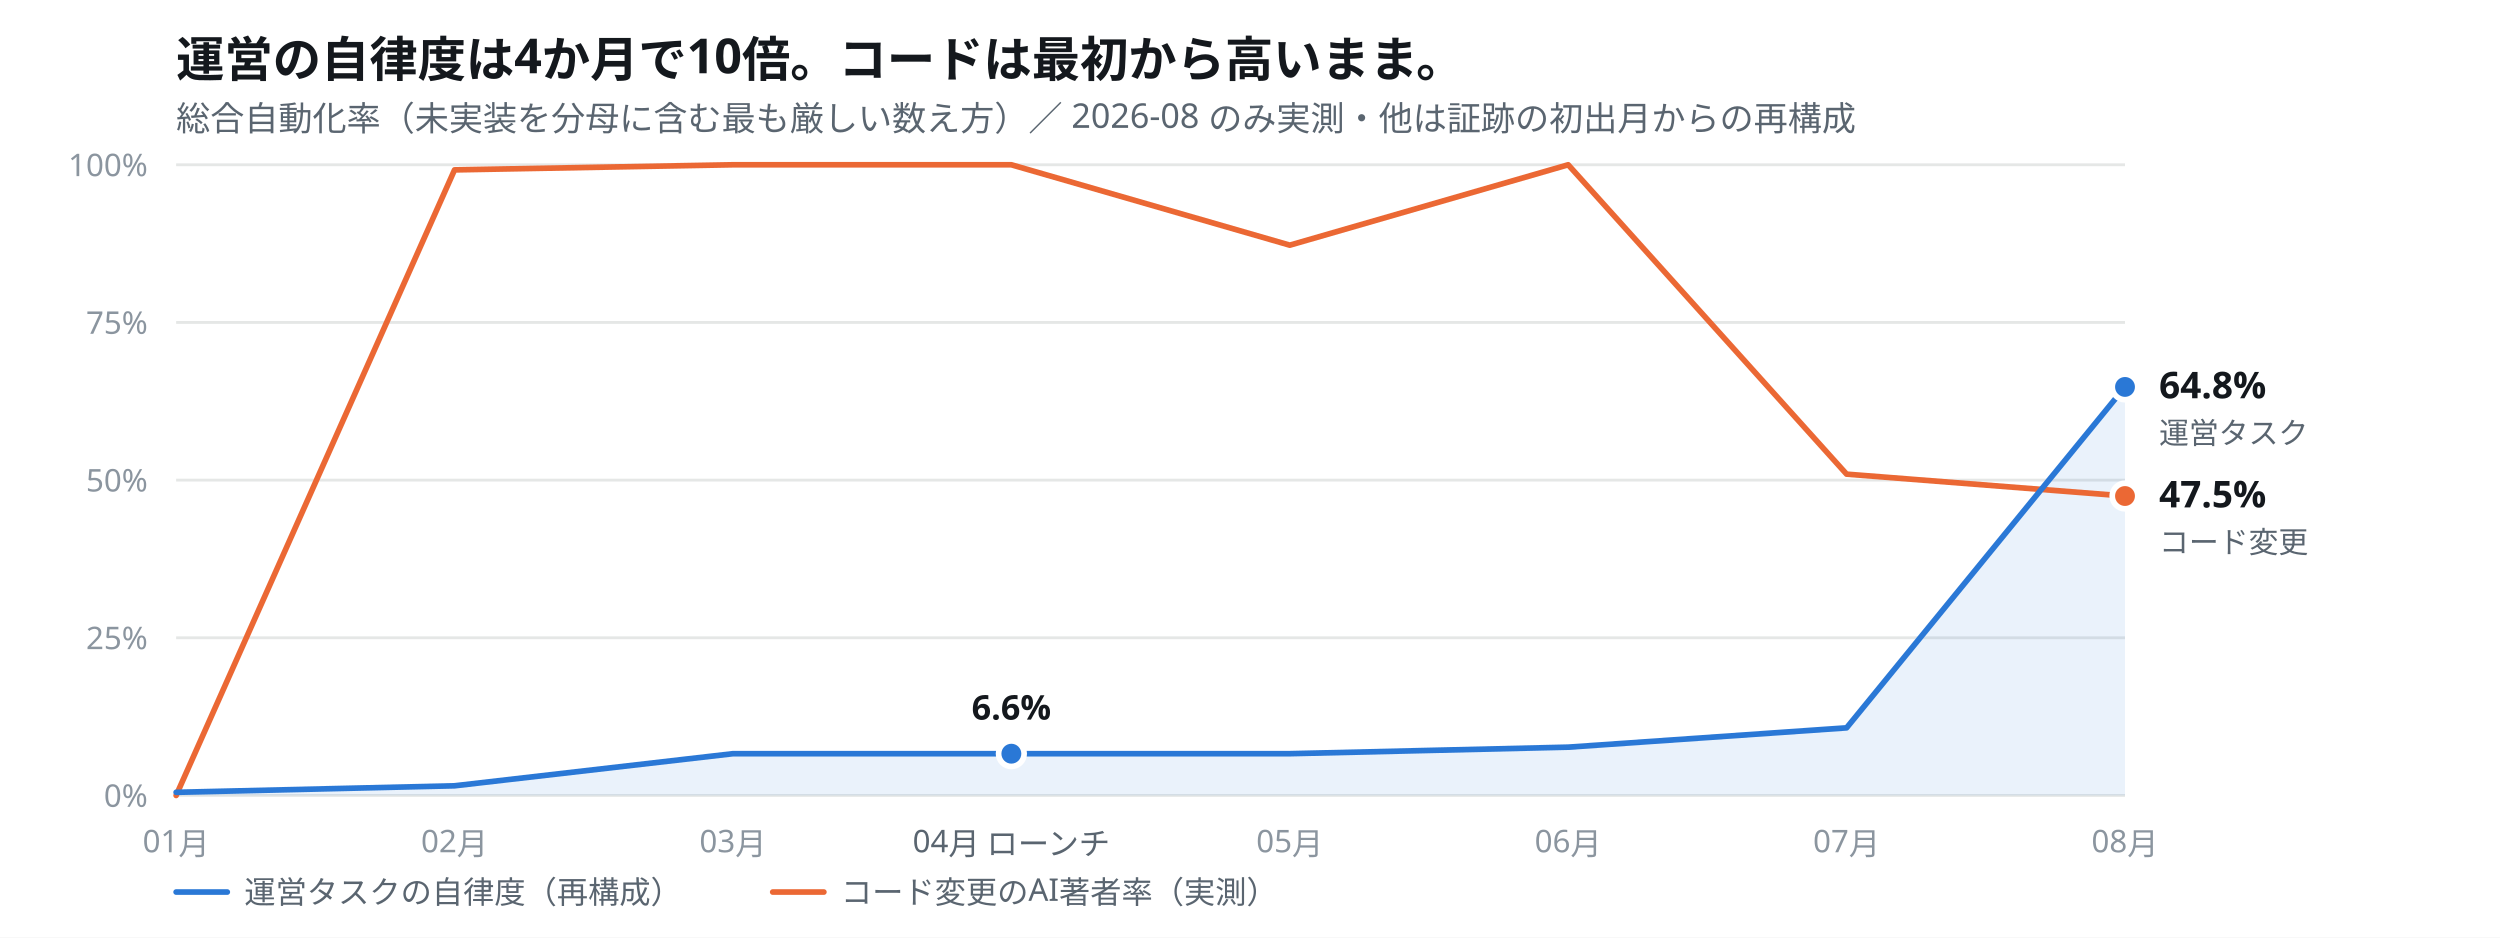
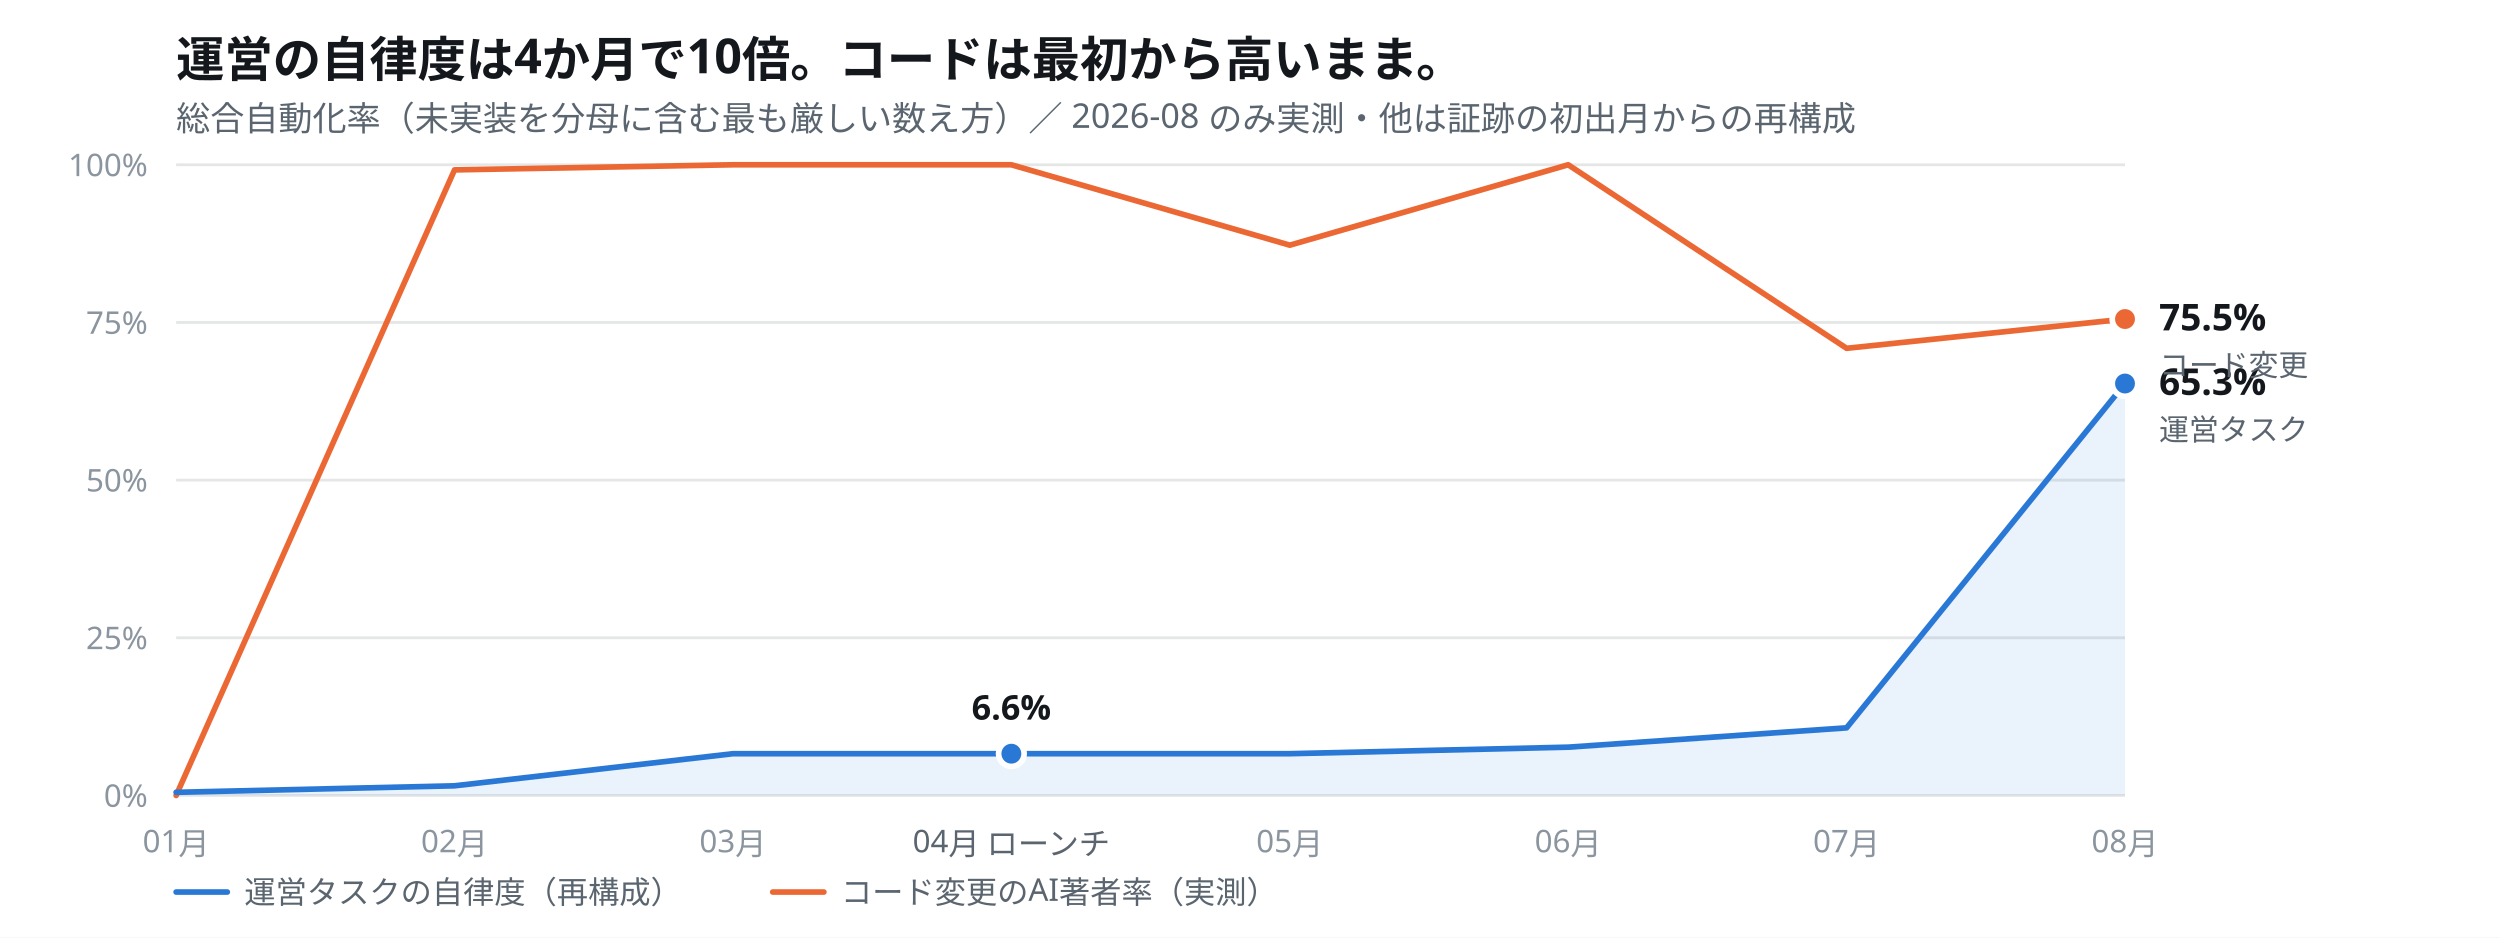
<svg xmlns="http://www.w3.org/2000/svg" viewBox="0 0 880 330" width="880" height="330" font-family="'Zen Kaku Gothic New','Hiragino Sans','Noto Sans JP',sans-serif" role="img" aria-label="運営タスクの自律度とコード変更のAI比率の月次推移">
  <rect width="880" height="330" fill="#ffffff" />
  <text x="62" y="27" fill="#14181d" font-size="17" font-weight="700">運営の自律度は4か月で10倍。コードは最初から高いまま。</text>
  <text x="62" y="46" fill="#5a6570" font-size="12">総合自動化率（未実装を分母に含む最も厳しい数え方）／ 2026-08 のみ実測・他は証跡の初出月からの再構成</text>
  <line x1="62" y1="280.0" x2="748" y2="280.0" stroke="#e5e7e6" stroke-width="1" />
  <text x="52" y="284.0" fill="#8b959f" font-size="11" text-anchor="end" font-variant-numeric="tabular-nums">0%</text>
  <line x1="62" y1="224.5" x2="748" y2="224.5" stroke="#e5e7e6" stroke-width="1" />
  <text x="52" y="228.5" fill="#8b959f" font-size="11" text-anchor="end" font-variant-numeric="tabular-nums">25%</text>
  <line x1="62" y1="169.0" x2="748" y2="169.0" stroke="#e5e7e6" stroke-width="1" />
  <text x="52" y="173.0" fill="#8b959f" font-size="11" text-anchor="end" font-variant-numeric="tabular-nums">50%</text>
  <line x1="62" y1="113.5" x2="748" y2="113.5" stroke="#e5e7e6" stroke-width="1" />
  <text x="52" y="117.5" fill="#8b959f" font-size="11" text-anchor="end" font-variant-numeric="tabular-nums">75%</text>
  <line x1="62" y1="58.0" x2="748" y2="58.0" stroke="#e5e7e6" stroke-width="1" />
  <text x="52" y="62.0" fill="#8b959f" font-size="11" text-anchor="end" font-variant-numeric="tabular-nums">100%</text>
  <text x="62.0" y="300" fill="#8b959f" font-size="11" text-anchor="middle">01月</text>
  <text x="160.0" y="300" fill="#8b959f" font-size="11" text-anchor="middle">02月</text>
  <text x="258.0" y="300" fill="#8b959f" font-size="11" text-anchor="middle">03月</text>
  <text x="356.0" y="300" fill="#5a6570" font-size="11" text-anchor="middle">04月 ローンチ</text>
  <text x="454.0" y="300" fill="#8b959f" font-size="11" text-anchor="middle">05月</text>
  <text x="552.0" y="300" fill="#8b959f" font-size="11" text-anchor="middle">06月</text>
  <text x="650.0" y="300" fill="#8b959f" font-size="11" text-anchor="middle">07月</text>
  <text x="748.0" y="300" fill="#8b959f" font-size="11" text-anchor="middle">08月</text>
-   <polygon points="62,280 62.0,278.9 160.0,276.6 258.0,265.3 356.0,265.3 454.0,265.3 552.0,263.0 650.0,256.2 748.0,136.2 748,280" fill="#2a78d6" fill-opacity="0.1" />
-   <polyline points="62.0,280.0 160.0,59.8 258.0,58.0 356.0,58.0 454.0,86.3 552.0,58.0 650.0,166.9 748.0,174.6" fill="none" stroke="#eb6834" stroke-width="2" stroke-linejoin="round" stroke-linecap="round" />
-   <polyline points="62.0,278.9 160.0,276.6 258.0,265.3 356.0,265.3 454.0,265.3 552.0,263.0 650.0,256.2 748.0,136.2" fill="none" stroke="#2a78d6" stroke-width="2" stroke-linejoin="round" stroke-linecap="round" />
-   <circle cx="748.0" cy="136.2" r="4.5" fill="#2a78d6" stroke="#ffffff" stroke-width="2" />
-   <circle cx="748.0" cy="174.6" r="4.5" fill="#eb6834" stroke="#ffffff" stroke-width="2" />
+   <polygon points="62,280 62.0,278.9 160.0,276.6 258.0,265.3 356.0,265.3 454.0,265.3 552.0,263.0 650.0,256.2 748.0,135.0 748,280" fill="#2a78d6" fill-opacity="0.1" />
+   <polyline points="62.0,280.0 160.0,59.8 258.0,58.0 356.0,58.0 454.0,86.3 552.0,58.0 650.0,122.6 748.0,112.3" fill="none" stroke="#eb6834" stroke-width="2" stroke-linejoin="round" stroke-linecap="round" />
+   <polyline points="62.0,278.9 160.0,276.6 258.0,265.3 356.0,265.3 454.0,265.3 552.0,263.0 650.0,256.2 748.0,135.0" fill="none" stroke="#2a78d6" stroke-width="2" stroke-linejoin="round" stroke-linecap="round" />
+   <circle cx="748.0" cy="135.0" r="4.5" fill="#2a78d6" stroke="#ffffff" stroke-width="2" />
+   <circle cx="748.0" cy="112.3" r="4.5" fill="#eb6834" stroke="#ffffff" stroke-width="2" />
  <circle cx="356.0" cy="265.3" r="4.5" fill="#2a78d6" stroke="#ffffff" stroke-width="2" />
-   <text x="760" y="140.2" fill="#14181d" font-size="13" font-weight="700" font-variant-numeric="tabular-nums">64.8%</text>
-   <text x="760" y="156.2" fill="#5a6570" font-size="10.5">運営タスク</text>
-   <text x="760" y="178.6" fill="#14181d" font-size="13" font-weight="700" font-variant-numeric="tabular-nums">47.5%</text>
-   <text x="760" y="194.6" fill="#5a6570" font-size="10.5">コード変更</text>
+   <text x="760" y="139.0" fill="#14181d" font-size="13" font-weight="700" font-variant-numeric="tabular-nums">65.3%</text>
+   <text x="760" y="155.0" fill="#5a6570" font-size="10.5">運営タスク</text>
+   <text x="760" y="116.3" fill="#14181d" font-size="13" font-weight="700" font-variant-numeric="tabular-nums">75.5%</text>
+   <text x="760" y="132.3" fill="#5a6570" font-size="10.5">コード変更</text>
  <text x="356.0" y="253.3" fill="#14181d" font-size="12" font-weight="700" text-anchor="middle" font-variant-numeric="tabular-nums">6.6%</text>
  <line x1="62" y1="314" x2="80" y2="314" stroke="#2a78d6" stroke-width="2" stroke-linecap="round" />
  <text x="86" y="318" fill="#5a6570" font-size="11">運営タスクの自律度（再構成）</text>
  <line x1="272" y1="314" x2="290" y2="314" stroke="#eb6834" stroke-width="2" stroke-linecap="round" />
  <text x="296" y="318" fill="#5a6570" font-size="11">コード変更のAI著者率（実測）</text>
</svg>
